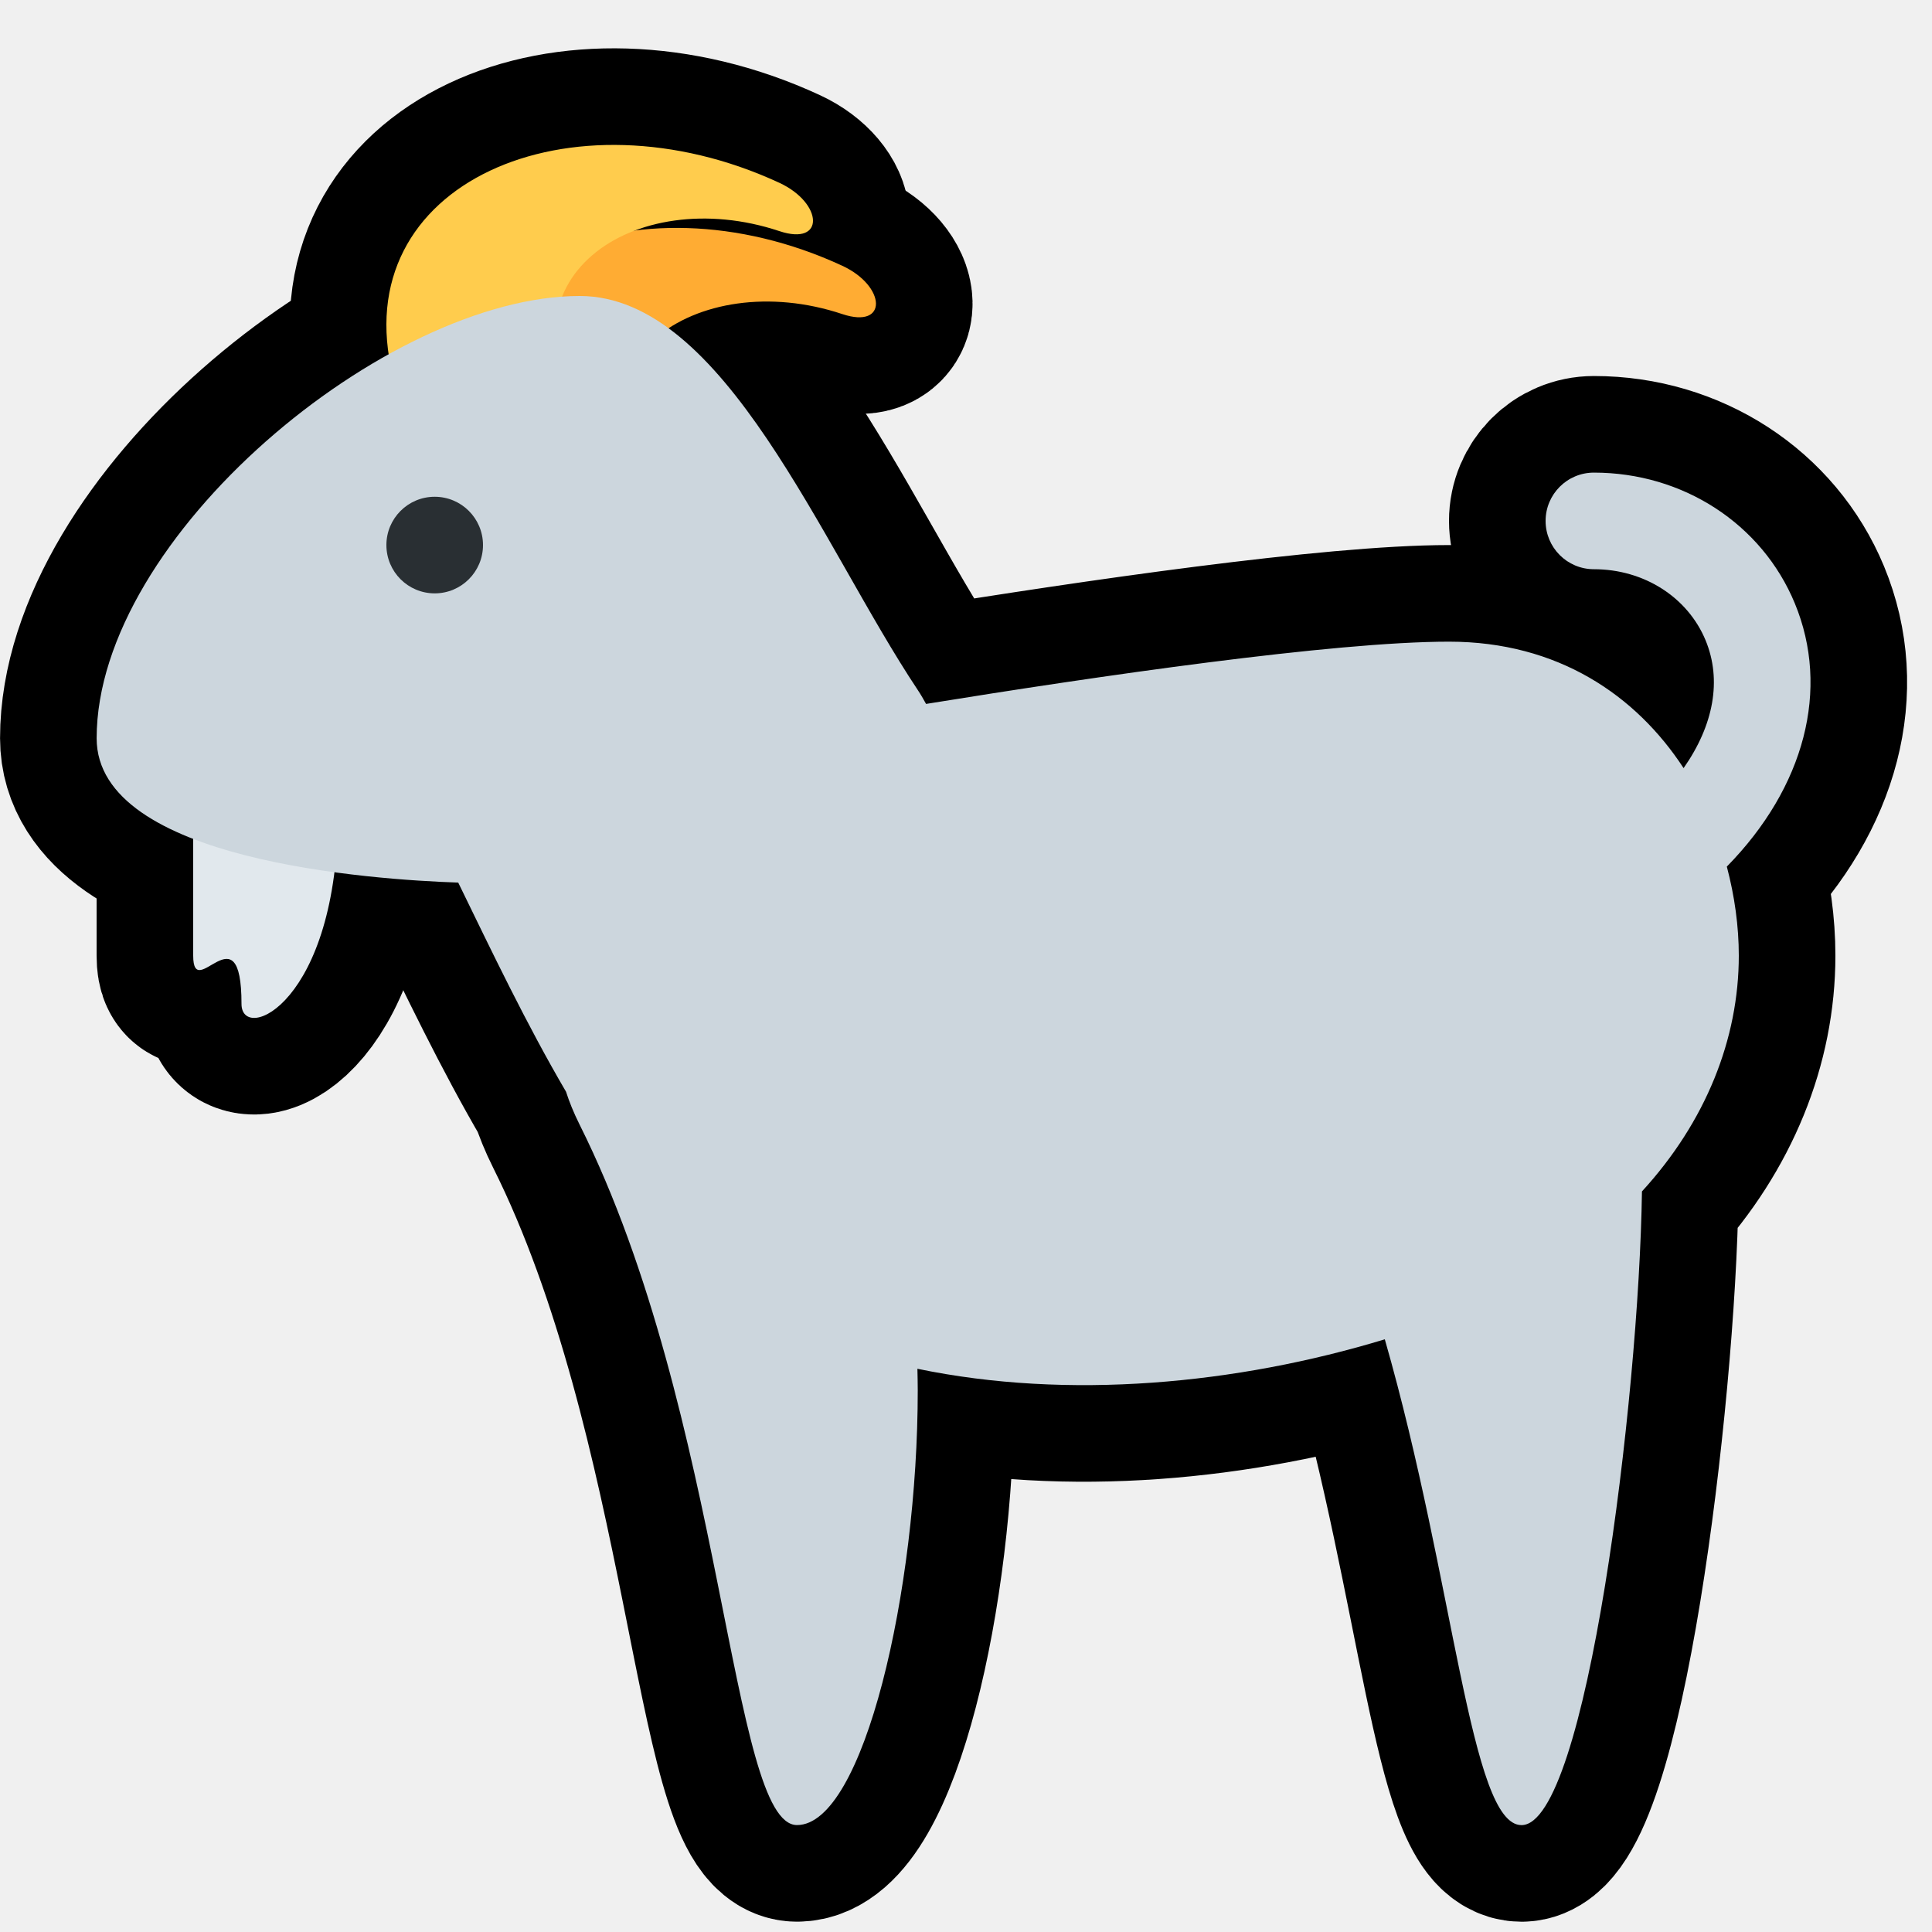
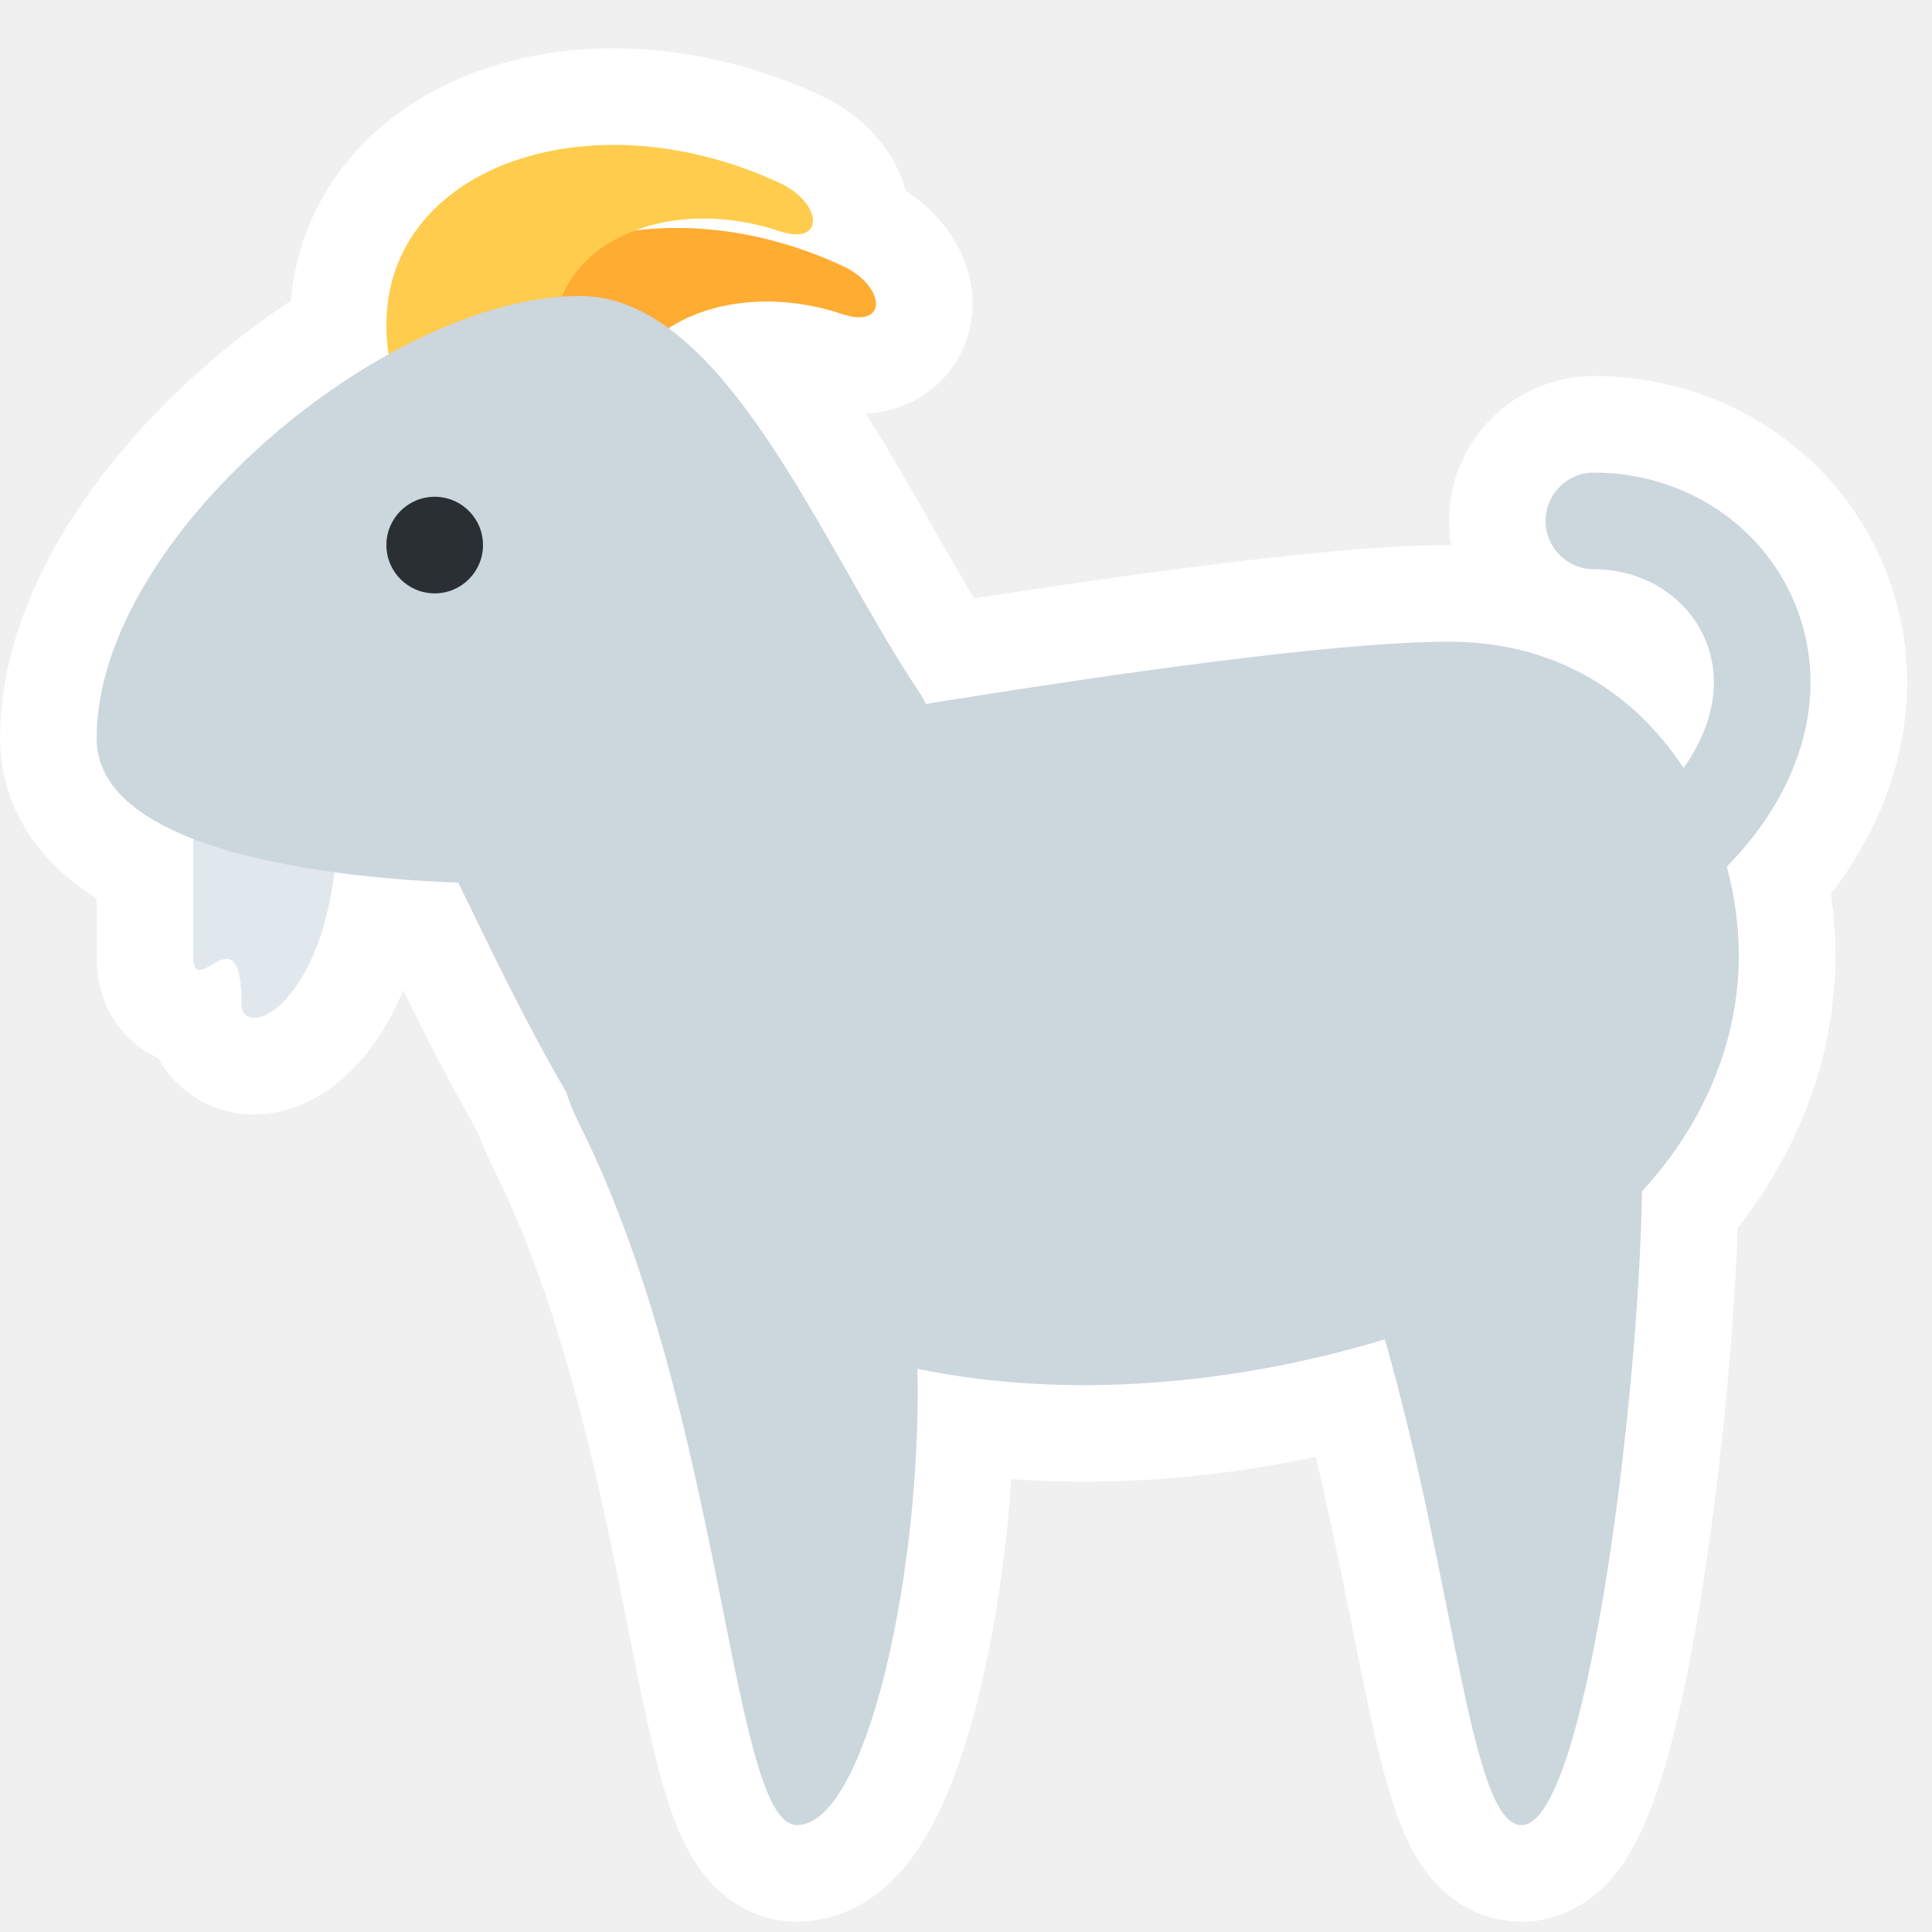
<svg xmlns="http://www.w3.org/2000/svg" viewBox="-2 -2 40 40">
  <g>
-     <path d="M7.44 7.503c-1-4 3.687-6 8-4 .907.421.948 1.316 0 1-3-1-6 1-4 4 1.109 1.664-3.233 2.068-4-1z" stroke="black" stroke-linejoin="round" stroke-width="4px" />
-     <path d="M6.136 5.785c-1-4 3.687-6 8-4 .907.421.949 1.316 0 1-3-1-6 1-4 4 1.11 1.664-3.233 2.067-4-1z" stroke="black" stroke-linejoin="round" stroke-width="4px" />
-     <path d="M5 14.785c0 4-2 4.827-2 4 0-2-1 0-1-1v-3c0-1.657.671-3 1.5-3s1.5 1.343 1.5 3z" stroke="black" stroke-linejoin="round" stroke-width="4px" />
-     <path d="M35.159 10.49c-.68-1.643-2.313-2.705-4.159-2.705-.553 0-1 .448-1 1s.447 1 1 1c1.034 0 1.941.577 2.312 1.471.341.824.168 1.758-.455 2.647-.984-1.506-2.602-2.618-4.856-2.618-2.391 0-7.279.714-10.828 1.289-.052-.094-.105-.188-.172-.289-2-3-4-8.157-7-8.157-4 0-10 4.986-10 9.157 0 2.544 5.738 2.929 7.486 2.988.697 1.43 1.414 2.934 2.232 4.33.066.205.155.429.282.683 3 6 3.119 14.5 4.5 14.5s2.5-4.857 2.5-9c0-.151-.004-.299-.007-.447 3.126.649 6.607.322 9.677-.61 1.448 5.045 1.77 10.058 2.83 10.058 1.342 0 2.433-8.818 2.494-13.12C33.316 21.226 34 19.51 34 17.785c0-.605-.086-1.23-.248-1.843 1.614-1.644 2.143-3.676 1.407-5.452z" stroke="black" stroke-linejoin="round" stroke-width="4px" />
-     <circle cx="7" cy="9.285" r="1" stroke="black" stroke-linejoin="round" stroke-width="4px" />
+     <path d="M7.44 7.503c-1-4 3.687-6 8-4 .907.421.948 1.316 0 1-3-1-6 1-4 4 1.109 1.664-3.233 2.068-4-1z" stroke="white" stroke-linejoin="round" stroke-width="4px" />
+     <path d="M6.136 5.785c-1-4 3.687-6 8-4 .907.421.949 1.316 0 1-3-1-6 1-4 4 1.11 1.664-3.233 2.067-4-1z" stroke="white" stroke-linejoin="round" stroke-width="4px" />
+     <path d="M5 14.785c0 4-2 4.827-2 4 0-2-1 0-1-1v-3c0-1.657.671-3 1.5-3s1.5 1.343 1.5 3z" stroke="white" stroke-linejoin="round" stroke-width="4px" />
+     <path d="M35.159 10.49c-.68-1.643-2.313-2.705-4.159-2.705-.553 0-1 .448-1 1s.447 1 1 1c1.034 0 1.941.577 2.312 1.471.341.824.168 1.758-.455 2.647-.984-1.506-2.602-2.618-4.856-2.618-2.391 0-7.279.714-10.828 1.289-.052-.094-.105-.188-.172-.289-2-3-4-8.157-7-8.157-4 0-10 4.986-10 9.157 0 2.544 5.738 2.929 7.486 2.988.697 1.43 1.414 2.934 2.232 4.33.066.205.155.429.282.683 3 6 3.119 14.5 4.5 14.5s2.5-4.857 2.5-9c0-.151-.004-.299-.007-.447 3.126.649 6.607.322 9.677-.61 1.448 5.045 1.77 10.058 2.83 10.058 1.342 0 2.433-8.818 2.494-13.12C33.316 21.226 34 19.51 34 17.785c0-.605-.086-1.23-.248-1.843 1.614-1.644 2.143-3.676 1.407-5.452z" stroke="white" stroke-linejoin="round" stroke-width="4px" />
+     <circle cx="7" cy="9.285" r="1" stroke="white" stroke-linejoin="round" stroke-width="4px" />
  </g>
  <path fill="#FFAC33" d="M7.44 7.503c-1-4 3.687-6 8-4 .907.421.948 1.316 0 1-3-1-6 1-4 4 1.109 1.664-3.233 2.068-4-1z" />
  <path fill="#FFCC4D" d="M6.136 5.785c-1-4 3.687-6 8-4 .907.421.949 1.316 0 1-3-1-6 1-4 4 1.11 1.664-3.233 2.067-4-1z" />
  <path fill="#E1E8ED" d="M5 14.785c0 4-2 4.827-2 4 0-2-1 0-1-1v-3c0-1.657.671-3 1.5-3s1.5 1.343 1.5 3z" />
  <path fill="#CCD6DD" d="M35.159 10.49c-.68-1.643-2.313-2.705-4.159-2.705-.553 0-1 .448-1 1s.447 1 1 1c1.034 0 1.941.577 2.312 1.471.341.824.168 1.758-.455 2.647-.984-1.506-2.602-2.618-4.856-2.618-2.391 0-7.279.714-10.828 1.289-.052-.094-.105-.188-.172-.289-2-3-4-8.157-7-8.157-4 0-10 4.986-10 9.157 0 2.544 5.738 2.929 7.486 2.988.697 1.43 1.414 2.934 2.232 4.33.066.205.155.429.282.683 3 6 3.119 14.5 4.5 14.5s2.5-4.857 2.5-9c0-.151-.004-.299-.007-.447 3.126.649 6.607.322 9.677-.61 1.448 5.045 1.77 10.058 2.83 10.058 1.342 0 2.433-8.818 2.494-13.12C33.316 21.226 34 19.51 34 17.785c0-.605-.086-1.23-.248-1.843 1.614-1.644 2.143-3.676 1.407-5.452z" />
  <circle fill="#292F33" cx="7" cy="9.285" r="1" />
</svg>
